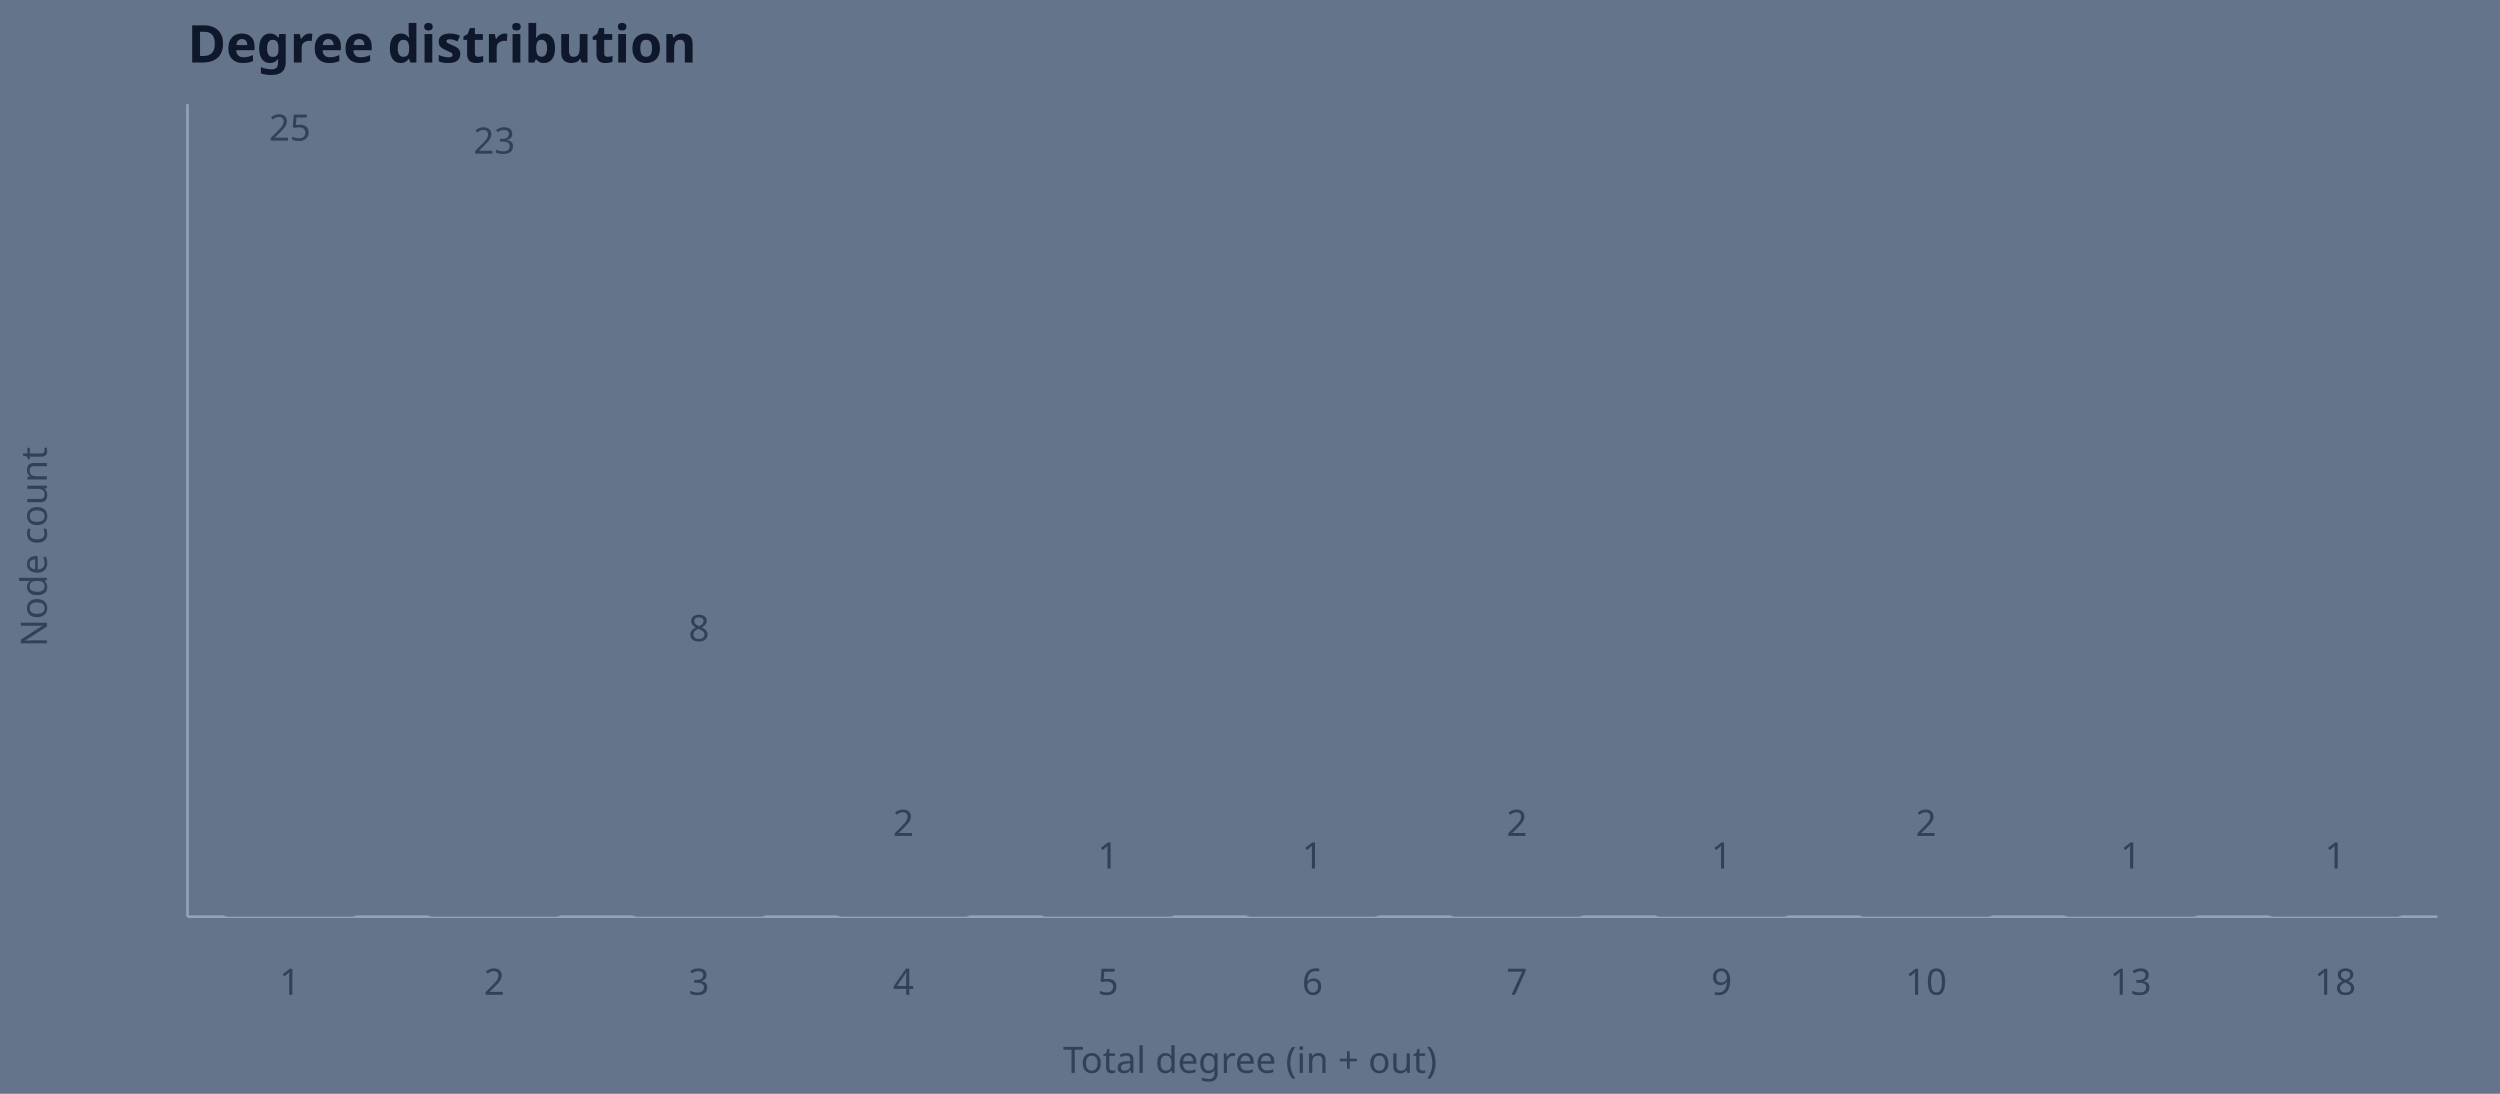
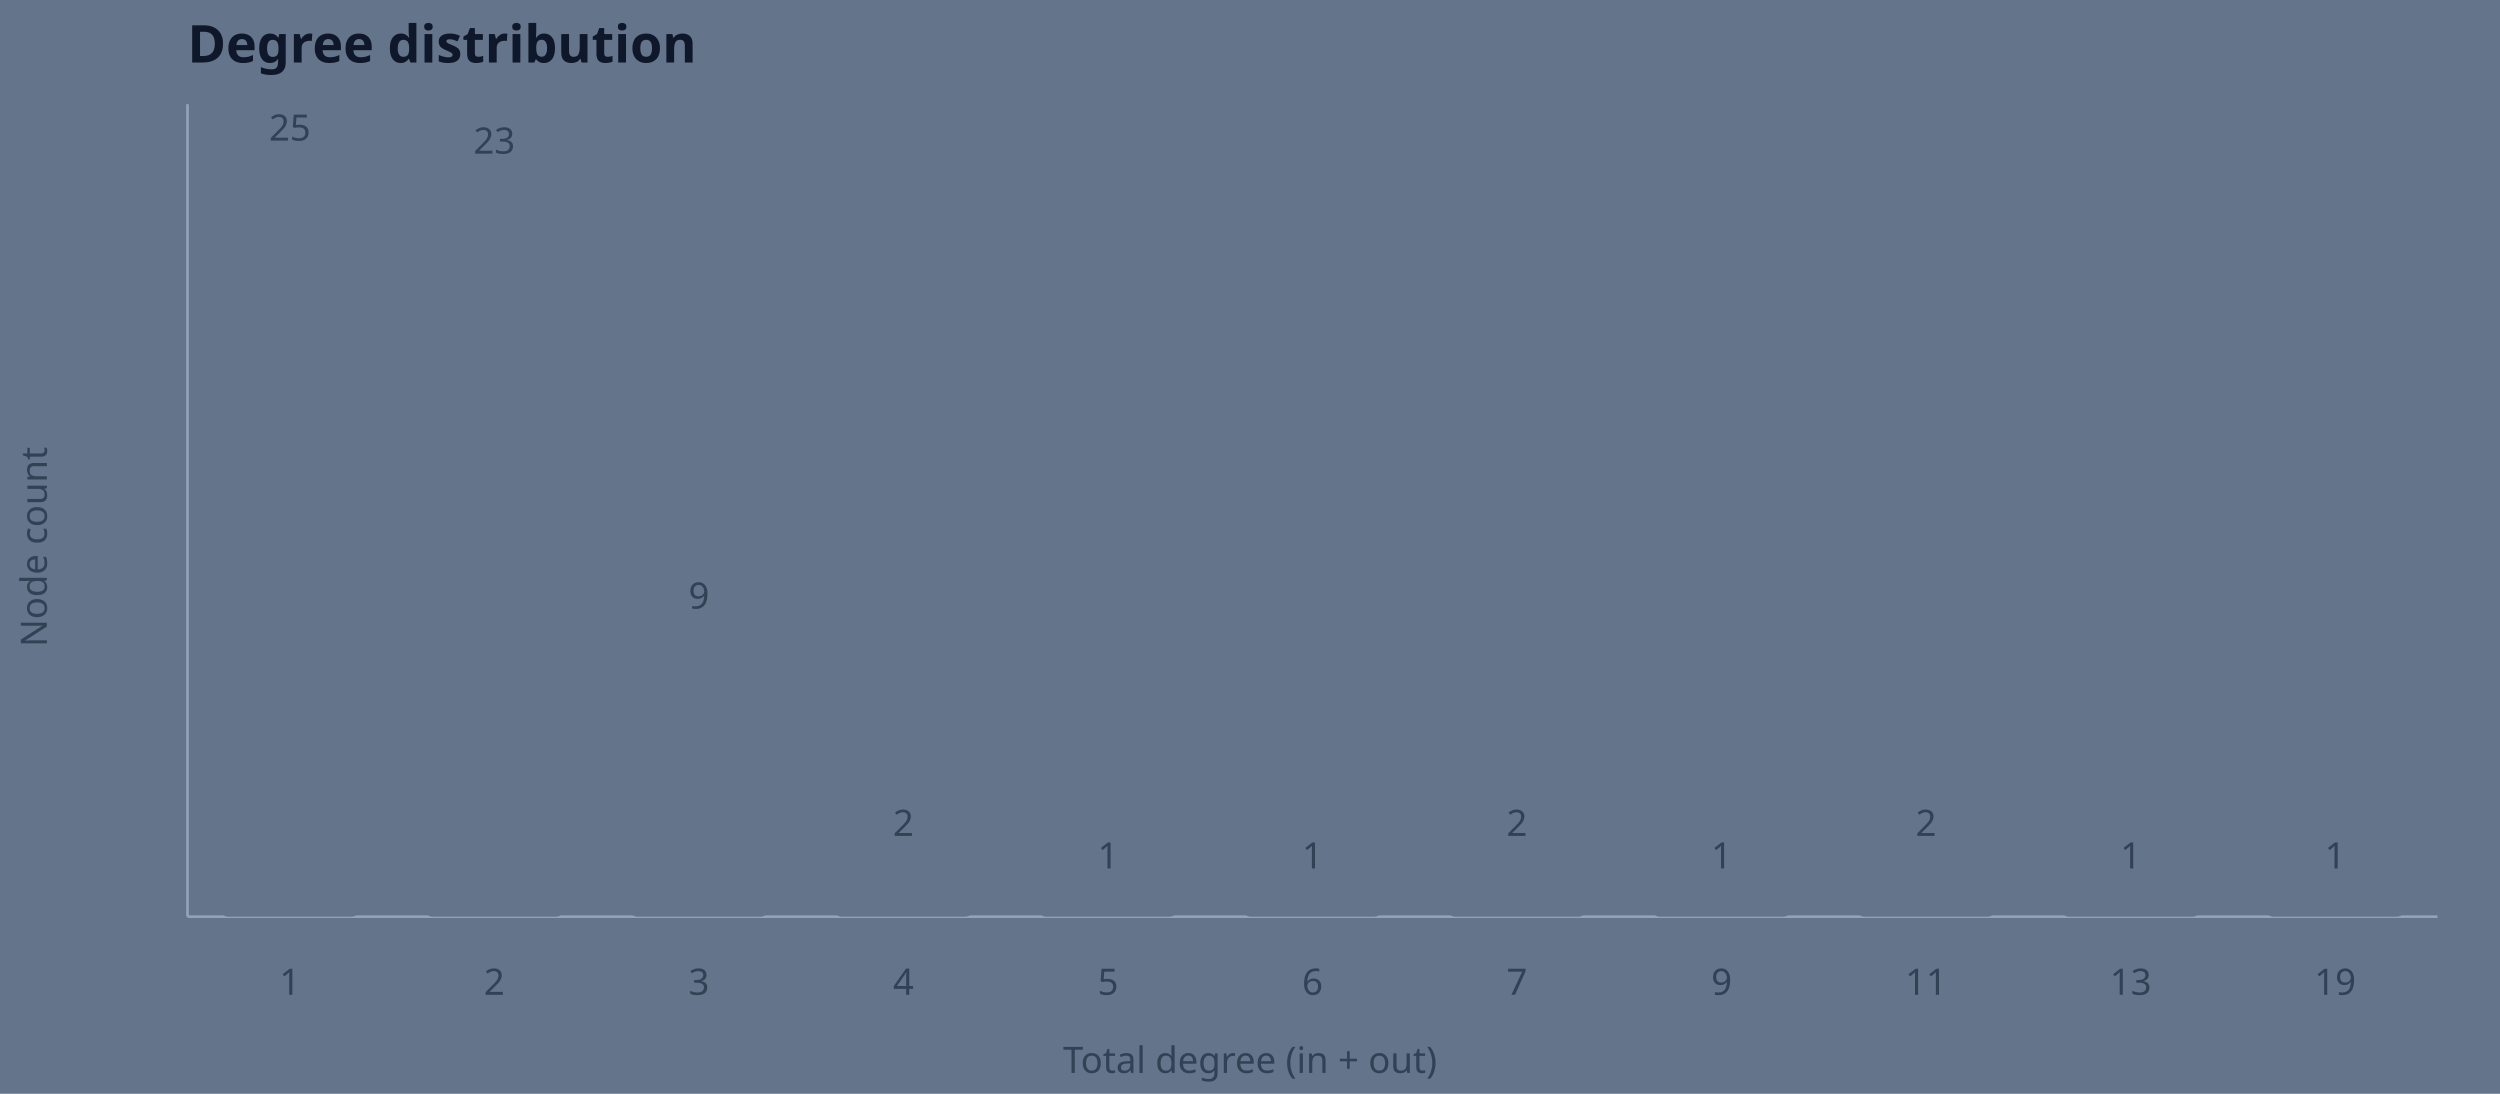
<svg xmlns="http://www.w3.org/2000/svg" viewBox="0 0 960 420" role="img" aria-labelledby="title desc">
  <style>text{font:14px system-ui,sans-serif;fill:#334155}rect{fill:#64748b}line{stroke:#94a3b8;stroke-width:1}.title{font-size:20px;font-weight:700;fill:#0f172a}.sub{font-size:13px;fill:#64748b}</style>
  <rect width="100%" height="100%" fill="#fff" />
  <text class="title" x="72" y="24">Degree distribution</text>
-   <text class="sub" x="72" y="42">67 nodes · 94 edges · density 0.021257</text>
+   <text class="sub" x="72" y="42">68 nodes · 97 edges · density 0.021291</text>
  <line x1="72" y1="352" x2="936" y2="352" />
  <line x1="72" y1="40" x2="72" y2="352" />
  <rect x="84.6" y="40.0" width="53.4" height="312.0" rx="3" />
  <rect x="163.1" y="65.0" width="53.4" height="287.0" rx="3" />
-   <rect x="241.7" y="252.2" width="53.4" height="99.8" rx="3" />
+   <rect x="241.7" y="239.7" width="53.4" height="112.3" rx="3" />
  <rect x="320.2" y="327.0" width="53.4" height="25.0" rx="3" />
  <rect x="398.7" y="339.5" width="53.4" height="12.5" rx="3" />
  <rect x="477.3" y="339.5" width="53.4" height="12.5" rx="3" />
  <rect x="555.8" y="327.0" width="53.4" height="25.0" rx="3" />
  <rect x="634.4" y="339.5" width="53.4" height="12.5" rx="3" />
  <rect x="712.9" y="327.0" width="53.4" height="25.0" rx="3" />
  <rect x="791.5" y="339.5" width="53.4" height="12.5" rx="3" />
  <rect x="870.0" y="339.5" width="53.4" height="12.5" rx="3" />
  <text x="111.3" y="382" text-anchor="middle">1</text>
  <text x="111.3" y="54.0" text-anchor="middle">25</text>
  <text x="189.8" y="382" text-anchor="middle">2</text>
  <text x="189.8" y="59.0" text-anchor="middle">23</text>
  <text x="268.4" y="382" text-anchor="middle">3</text>
-   <text x="268.4" y="246.2" text-anchor="middle">8</text>
+   <text x="268.4" y="233.7" text-anchor="middle">9</text>
  <text x="346.9" y="382" text-anchor="middle">4</text>
  <text x="346.9" y="321.0" text-anchor="middle">2</text>
  <text x="425.5" y="382" text-anchor="middle">5</text>
  <text x="425.5" y="333.5" text-anchor="middle">1</text>
  <text x="504.0" y="382" text-anchor="middle">6</text>
  <text x="504.0" y="333.5" text-anchor="middle">1</text>
  <text x="582.5" y="382" text-anchor="middle">7</text>
  <text x="582.5" y="321.0" text-anchor="middle">2</text>
  <text x="661.1" y="382" text-anchor="middle">9</text>
  <text x="661.1" y="333.5" text-anchor="middle">1</text>
-   <text x="739.6" y="382" text-anchor="middle">10</text>
+   <text x="739.6" y="382" text-anchor="middle">11</text>
  <text x="739.6" y="321.0" text-anchor="middle">2</text>
  <text x="818.2" y="382" text-anchor="middle">13</text>
  <text x="818.2" y="333.5" text-anchor="middle">1</text>
-   <text x="896.7" y="382" text-anchor="middle">18</text>
+   <text x="896.7" y="382" text-anchor="middle">19</text>
  <text x="896.7" y="333.5" text-anchor="middle">1</text>
  <text x="480.0" y="412" text-anchor="middle">Total degree (in + out)</text>
  <text transform="translate(18 210.0) rotate(-90)" text-anchor="middle">Node count</text>
</svg>
